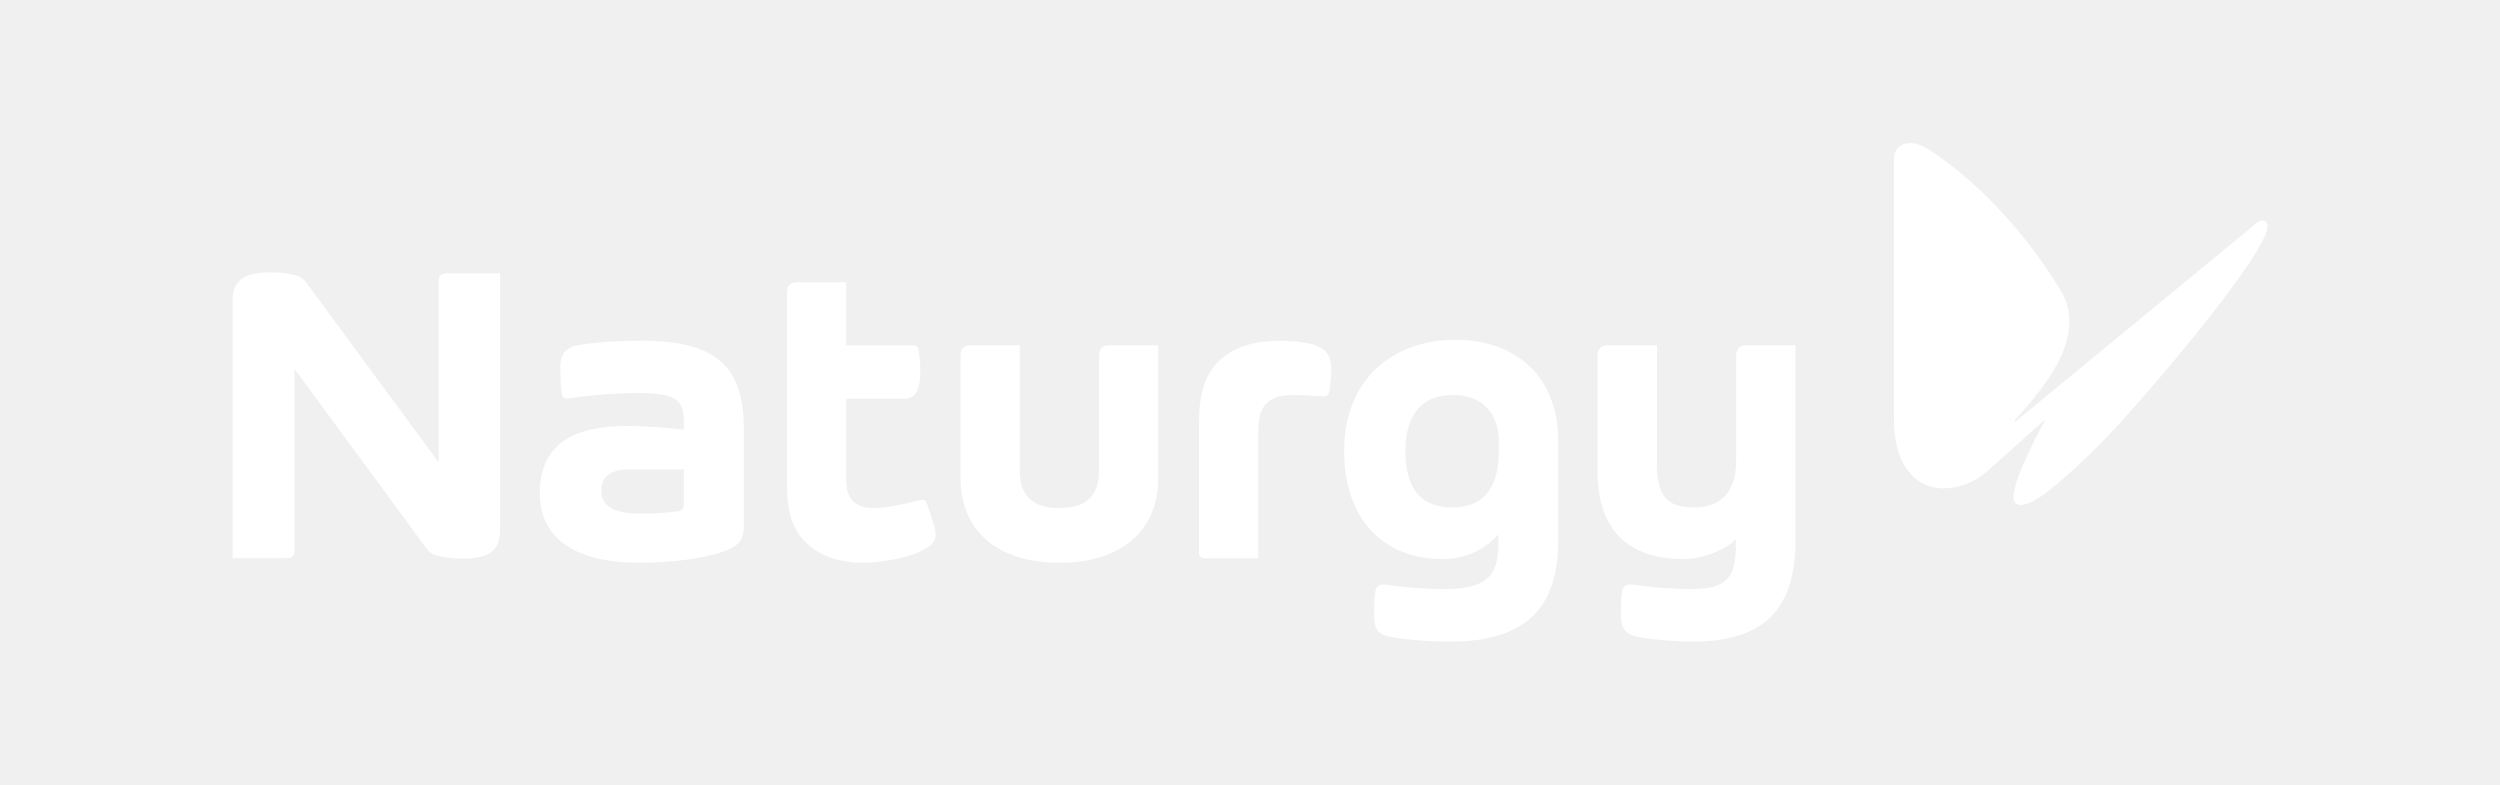
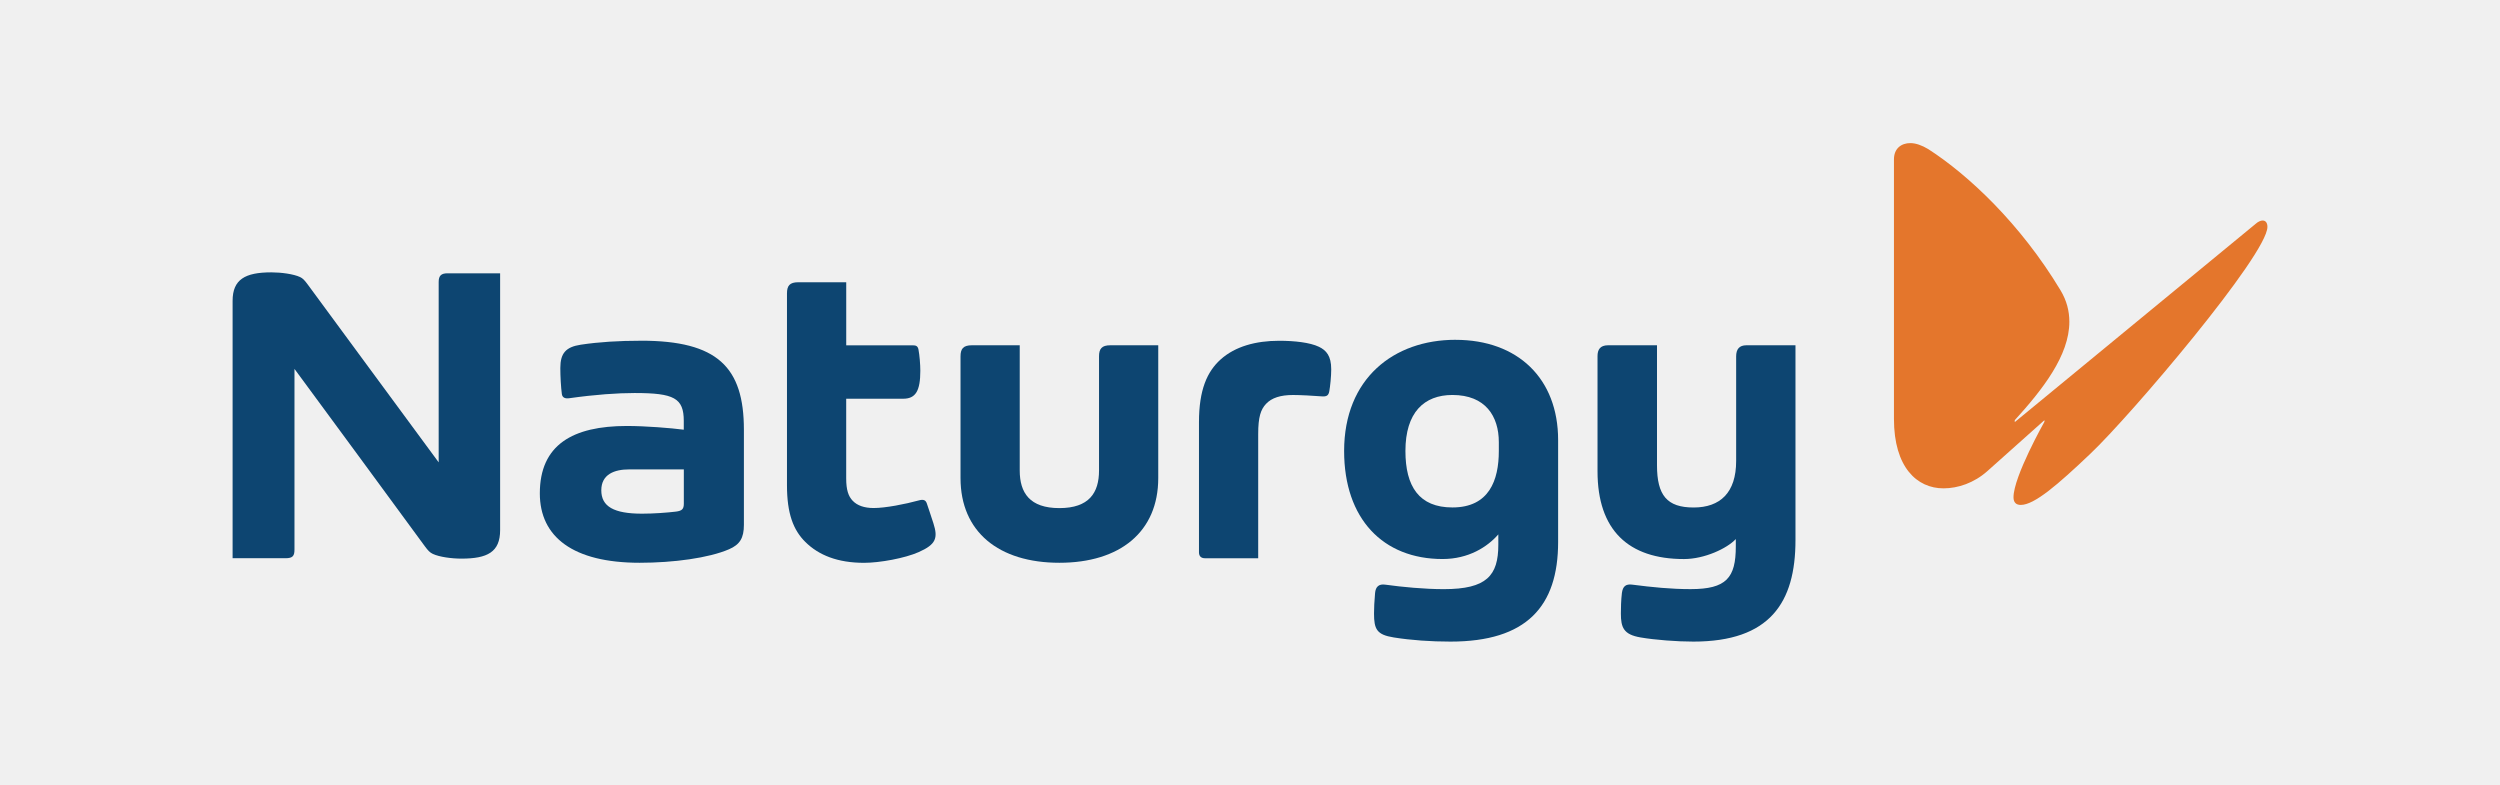
<svg xmlns="http://www.w3.org/2000/svg" xmlns:xlink="http://www.w3.org/1999/xlink" id="Layer_1" version="1.1" viewBox="0 0 1000 313.88">
  <defs>
    <style>
      .st0 {
-         fill: #fff;
+         fill: #0d4571;
      }

      .st1 {
-         fill: none;
-       }
- 
-       .st2 {
-         clip-path: url(#clippath);
+         fill: #e4762c;
      }
    </style>
-     <symbol id="New_Symbol_2" viewBox="0 0 813.93 199.4">
+     <symbol id="New_Symbol" viewBox="0 0 813.94 199.4">
      <g>
-         <path class="st0" d="M809.14,167.04c1.13,1.02,2.14,1.39,2.9,1.39,1.13,0,1.89-.88,1.89-2.54,0-11.08-54.75-75.54-70.78-90.7-13.12-12.49-22.46-20.52-27.88-20.52-1.77,0-2.91.9-2.91,3.06,0,8.28,12.37,30.2,12.37,30.2v.64l-22.84-20.39c-5.3-4.71-11.73-6.88-17.54-6.88-10.59,0-19.81,8.41-19.81,27.77v103.83c0,4.33,2.91,6.5,6.56,6.5,2.14,0,4.67-.89,7.19-2.42,16.03-10.32,36.84-29.81,52.87-56.44,2.53-4.2,3.54-8.41,3.54-12.61,0-13.5-10.73-27.14-21.83-39.36v-.77l96.27,79.24Z" />
-         <path class="st0" d="M410.24,83.11c0,6.68,1,9.7,3.11,11.96,2.28,2.45,5.84,3.57,10.82,3.57,2.97,0,7.94-.28,11.56-.55,1.92-.14,2.65.38,2.95,2.06.35,1.91.77,5.93.77,8.78,0,5.35-1.97,7.58-4.93,9-3.61,1.73-9.82,2.4-15.91,2.4-9.33,0-17.6-2.26-23.41-7.48-5.39-4.85-8.65-12.14-8.65-25.08v-52.05c0-1.74,1.04-2.38,2.42-2.38h21.27v49.77Z" />
-         <path class="st0" d="M245.45,118.53v25.21h-19.19c-3.44,0-4.51-1.41-4.51-4.46V62.52c0-11.36,2.55-17.92,7.35-22.67,5.35-5.3,12.96-8.34,23.48-8.34,6.34,0,16.39,1.86,21.86,4.29,6.97,3.09,7.76,5.65,5.89,11.5-1.11,3.48-2.01,6.06-2.63,7.93-.45,1.35-1.32,1.76-3.12,1.27-5.6-1.54-13.47-3.07-18.15-3.07-3.79,0-6.55,1.01-8.36,2.87-1.78,1.83-2.63,4.42-2.63,8.95v31.9h22.8c5.01,0,6.85,3.17,6.85,11.2,0,2.51-.31,6.22-.74,8.47-.26,1.4-1.01,1.69-2.24,1.69h-26.67v.02Z" />
-         <path class="st0" d="M346.57,68.44c0-8.94-4-15.04-15.86-15.04s-15.86,6.11-15.86,15.04v50.09h-19.15c-3.44,0-4.53-1.41-4.53-4.45v-48.67c0-21.5,15.28-33.88,39.54-33.88s39.55,12.38,39.55,33.88v53.12h-19.17c-3.44,0-4.52-1.41-4.52-4.45v-45.64h0Z" />
-         <path class="st0" d="M85.98,147.32c-2.49,0-3.55-.92-3.55-3.44v-72.18c-15.53,21.17-41.85,56.72-52.29,71.02-1.4,1.91-2.08,2.59-3.15,3.1-2.58,1.2-7.5,1.88-11.49,1.88-10.56,0-15.5-2.88-15.5-11.4V33.35h21.16c2.93,0,3.59.95,3.59,3.47v72.26c13.37-18.13,37.97-51.59,52.12-70.91,1.3-1.77,2.07-2.56,3.24-3.1,2.57-1.2,7.41-1.88,11.4-1.88,10.35,0,15.5,2.57,15.5,11.4v102.73h-21.04.01Z" />
-         <path class="st0" d="M559.8,22.79c-2.48.31-3.73-.64-4.08-3.36-.34-2.82-.41-6.02-.41-8.2,0-5.64,1.11-8.41,7.89-9.57,5.75-.99,14.5-1.66,21.1-1.66,30.64,0,40.85,15.61,40.85,40.6v77.93h-19.63c-2.83,0-4.1-1.55-4.1-4.46v-41.84c0-12.65-6.37-18.59-17.02-18.59s-14.64,4.88-14.64,16.88v48.01h-19.6c-3.2,0-4.19-1.84-4.19-4.3v-46.12c0-23.53,12.35-35.09,34.56-35.09,8.26,0,17.28,4.26,20.75,8v-2.97c0-12.55-3.77-17.06-18.09-17.06-7.75,0-15.23.75-23.4,1.8" />
-         <path class="st0" d="M489.15,120.72c-24.67,0-44.54-15.45-44.54-44.47,0-27.16,15.56-43.22,39.37-43.22,10.46,0,17.99,4.88,22.31,9.86v-4.15c0-12.34-4.66-17.76-21.79-17.76-7.71,0-16.62.85-23.45,1.8-2.58.36-3.83-.85-4.06-3.36-.3-3.22-.42-6.13-.42-8.2,0-6.29,1.1-8.48,7.9-9.56C471.48.54,479.36,0,487.15,0,517.54,0,530.21,14.01,530.21,39.86v40.76c0,24.65-16.18,40.09-41.04,40.09M506.49,76.25c0-11.71-3.87-22.59-18.55-22.59-13.35,0-18.81,8.4-18.81,22.59,0,15.41,7.45,22.4,18.81,22.4,13.21,0,18.55-8.51,18.55-18.86,0,0,0-3.54,0-3.54Z" />
-         <path class="st0" d="M163.41,120.35c-8.83,0-16.88-.49-24.14-1.59-5.96-.91-8.18-3.38-8.18-9.34,0-3.22.24-7.68.61-10.4.19-1.36,1.2-1.92,2.96-1.67,10.45,1.48,19.39,2.08,26.14,2.08,15.79,0,19.67-2.02,19.67-11.17v-3.5c-5.2.67-15.2,1.49-22.76,1.49-21.62,0-34.82-7.5-34.82-26.96,0-17.45,13.31-27.76,39.95-27.76,13.48,0,27.67,1.91,35.74,5.41,4.35,1.88,5.94,4.52,5.94,9.77v38.02c0,25.1-10.6,35.63-41.12,35.63M180.49,55.16c0-2.18-.77-2.86-3.15-3.16-3.41-.42-8.86-.83-13.56-.83-11.34,0-16.3,2.9-16.3,9.34s5.27,8.37,11.16,8.37h21.85v-13.72h0Z" />
+         <path class="st1" d="M809.15,32.36c1.13-1.02,2.14-1.39,2.9-1.39,1.13,0,1.89.88,1.89,2.54,0,11.08-54.75,75.54-70.78,90.7-13.12,12.49-22.46,20.52-27.88,20.52-1.77,0-2.91-.9-2.91-3.06,0-8.28,12.37-30.2,12.37-30.2v-.64l-22.84,20.39c-5.3,4.71-11.73,6.88-17.54,6.88-10.59,0-19.81-8.41-19.81-27.77V6.5c0-4.33,2.91-6.5,6.56-6.5,2.14,0,4.67.89,7.19,2.42,16.03,10.32,36.84,29.81,52.87,56.44,2.53,4.2,3.54,8.41,3.54,12.61,0,13.5-10.73,27.14-21.83,39.36v.77l96.27-79.24Z" />
+         <path class="st0" d="M410.25,116.29c0-6.68,1-9.7,3.11-11.96,2.28-2.45,5.84-3.57,10.82-3.57,2.97,0,7.94.28,11.56.55,1.92.14,2.65-.38,2.95-2.06.35-1.91.77-5.93.77-8.78,0-5.35-1.97-7.58-4.93-9-3.61-1.73-9.82-2.4-15.91-2.4-9.33,0-17.6,2.26-23.41,7.48-5.39,4.85-8.65,12.14-8.65,25.08v52.05c0,1.74,1.04,2.38,2.42,2.38h21.27v-49.77Z" />
+         <path class="st0" d="M245.46,80.87v-25.21h-19.19c-3.44,0-4.51,1.41-4.51,4.46v76.76c0,11.36,2.55,17.92,7.35,22.67,5.35,5.3,12.96,8.34,23.48,8.34,6.34,0,16.39-1.86,21.86-4.29,6.97-3.09,7.76-5.65,5.89-11.5-1.11-3.48-2.01-6.06-2.63-7.93-.45-1.35-1.32-1.76-3.12-1.27-5.6,1.54-13.47,3.07-18.15,3.07-3.79,0-6.55-1.01-8.36-2.87-1.78-1.83-2.63-4.42-2.63-8.95v-31.9h22.8c5.01,0,6.85-3.17,6.85-11.2,0-2.51-.31-6.22-.74-8.47-.26-1.4-1.01-1.69-2.24-1.69h-26.67Z" />
+         <path class="st0" d="M346.58,130.96c0,8.94-4,15.04-15.86,15.04s-15.86-6.11-15.86-15.04v-50.09h-19.15c-3.44,0-4.53,1.41-4.53,4.45v48.67c0,21.5,15.28,33.88,39.54,33.88s39.55-12.38,39.55-33.88v-53.12h-19.17c-3.44,0-4.52,1.41-4.52,4.45v45.64Z" />
+         <path class="st0" d="M85.99,52.08c-2.49,0-3.55.92-3.55,3.44v72.18c-15.53-21.17-41.85-56.72-52.29-71.02-1.4-1.91-2.08-2.59-3.15-3.1-2.58-1.2-7.5-1.88-11.49-1.88-10.56,0-15.5,2.88-15.5,11.4v102.95h21.16c2.93,0,3.59-.95,3.59-3.47v-72.26c13.37,18.13,37.97,51.59,52.12,70.91,1.3,1.77,2.07,2.56,3.24,3.1,2.57,1.2,7.41,1.88,11.4,1.88,10.35,0,15.5-2.57,15.5-11.4V52.08h-21.04Z" />
+         <path class="st0" d="M559.81,176.61c-2.48-.31-3.73.64-4.08,3.36-.34,2.82-.41,6.02-.41,8.2,0,5.64,1.11,8.41,7.89,9.57,5.75.99,14.5,1.66,21.1,1.66,30.64,0,40.85-15.61,40.85-40.6v-77.93h-19.63c-2.83,0-4.1,1.55-4.1,4.46v41.84c0,12.65-6.37,18.59-17.02,18.59s-14.64-4.88-14.64-16.88v-48.01h-19.6c-3.2,0-4.19,1.84-4.19,4.3v46.12c0,23.53,12.35,35.09,34.56,35.09,8.26,0,17.28-4.26,20.75-8v2.97c0,12.55-3.77,17.06-18.09,17.06-7.75,0-15.23-.75-23.4-1.8" />
+         <path class="st0" d="M489.16,78.68c-24.67,0-44.54,15.45-44.54,44.47,0,27.16,15.56,43.22,39.37,43.22,10.46,0,17.99-4.88,22.31-9.86,0,.34,0,3.93,0,4.15,0,12.34-4.66,17.76-21.79,17.76-7.71,0-16.62-.85-23.45-1.8-2.58-.36-3.83.85-4.06,3.36-.3,3.22-.42,6.13-.42,8.2,0,6.29,1.1,8.48,7.9,9.56,7.01,1.12,14.89,1.66,22.68,1.66,30.39,0,43.06-14.01,43.06-39.86v-40.76c0-24.65-16.18-40.09-41.04-40.09M506.5,123.15c0,11.71-3.87,22.59-18.55,22.59-13.35,0-18.81-8.4-18.81-22.59,0-15.41,7.45-22.4,18.81-22.4,13.21,0,18.55,8.51,18.55,18.86v3.54Z" />
+         <path class="st0" d="M163.42,79.05c-8.83,0-16.88.49-24.14,1.59-5.96.91-8.18,3.38-8.18,9.34,0,3.22.24,7.68.61,10.4.19,1.36,1.2,1.92,2.96,1.67,10.45-1.48,19.39-2.08,26.14-2.08,15.79,0,19.67,2.02,19.67,11.17v3.5c-5.2-.67-15.2-1.49-22.76-1.49-21.62,0-34.82,7.5-34.82,26.96,0,17.45,13.31,27.76,39.95,27.76,13.48,0,27.67-1.91,35.74-5.41,4.35-1.88,5.94-4.52,5.94-9.77v-38.02c0-25.1-10.6-35.63-41.12-35.63M180.5,144.24c0,2.18-.77,2.86-3.15,3.16-3.41.42-8.86.83-13.56.83-11.34,0-16.3-2.9-16.3-9.34s5.27-8.37,11.16-8.37h21.85v13.72Z" />
      </g>
    </symbol>
-     <clipPath id="clippath">
-       <rect class="st1" x="93.03" y="57.24" width="813.94" height="199.4" />
-     </clipPath>
  </defs>
-   <g class="st2">
-     <use width="813.93" height="199.4" transform="translate(93.04 256.64) scale(1 -1)" xlink:href="#New_Symbol_2" />
-   </g>
+   <use width="813.94" height="199.4" transform="translate(93.03 57.24)" xlink:href="#New_Symbol" />
</svg>
